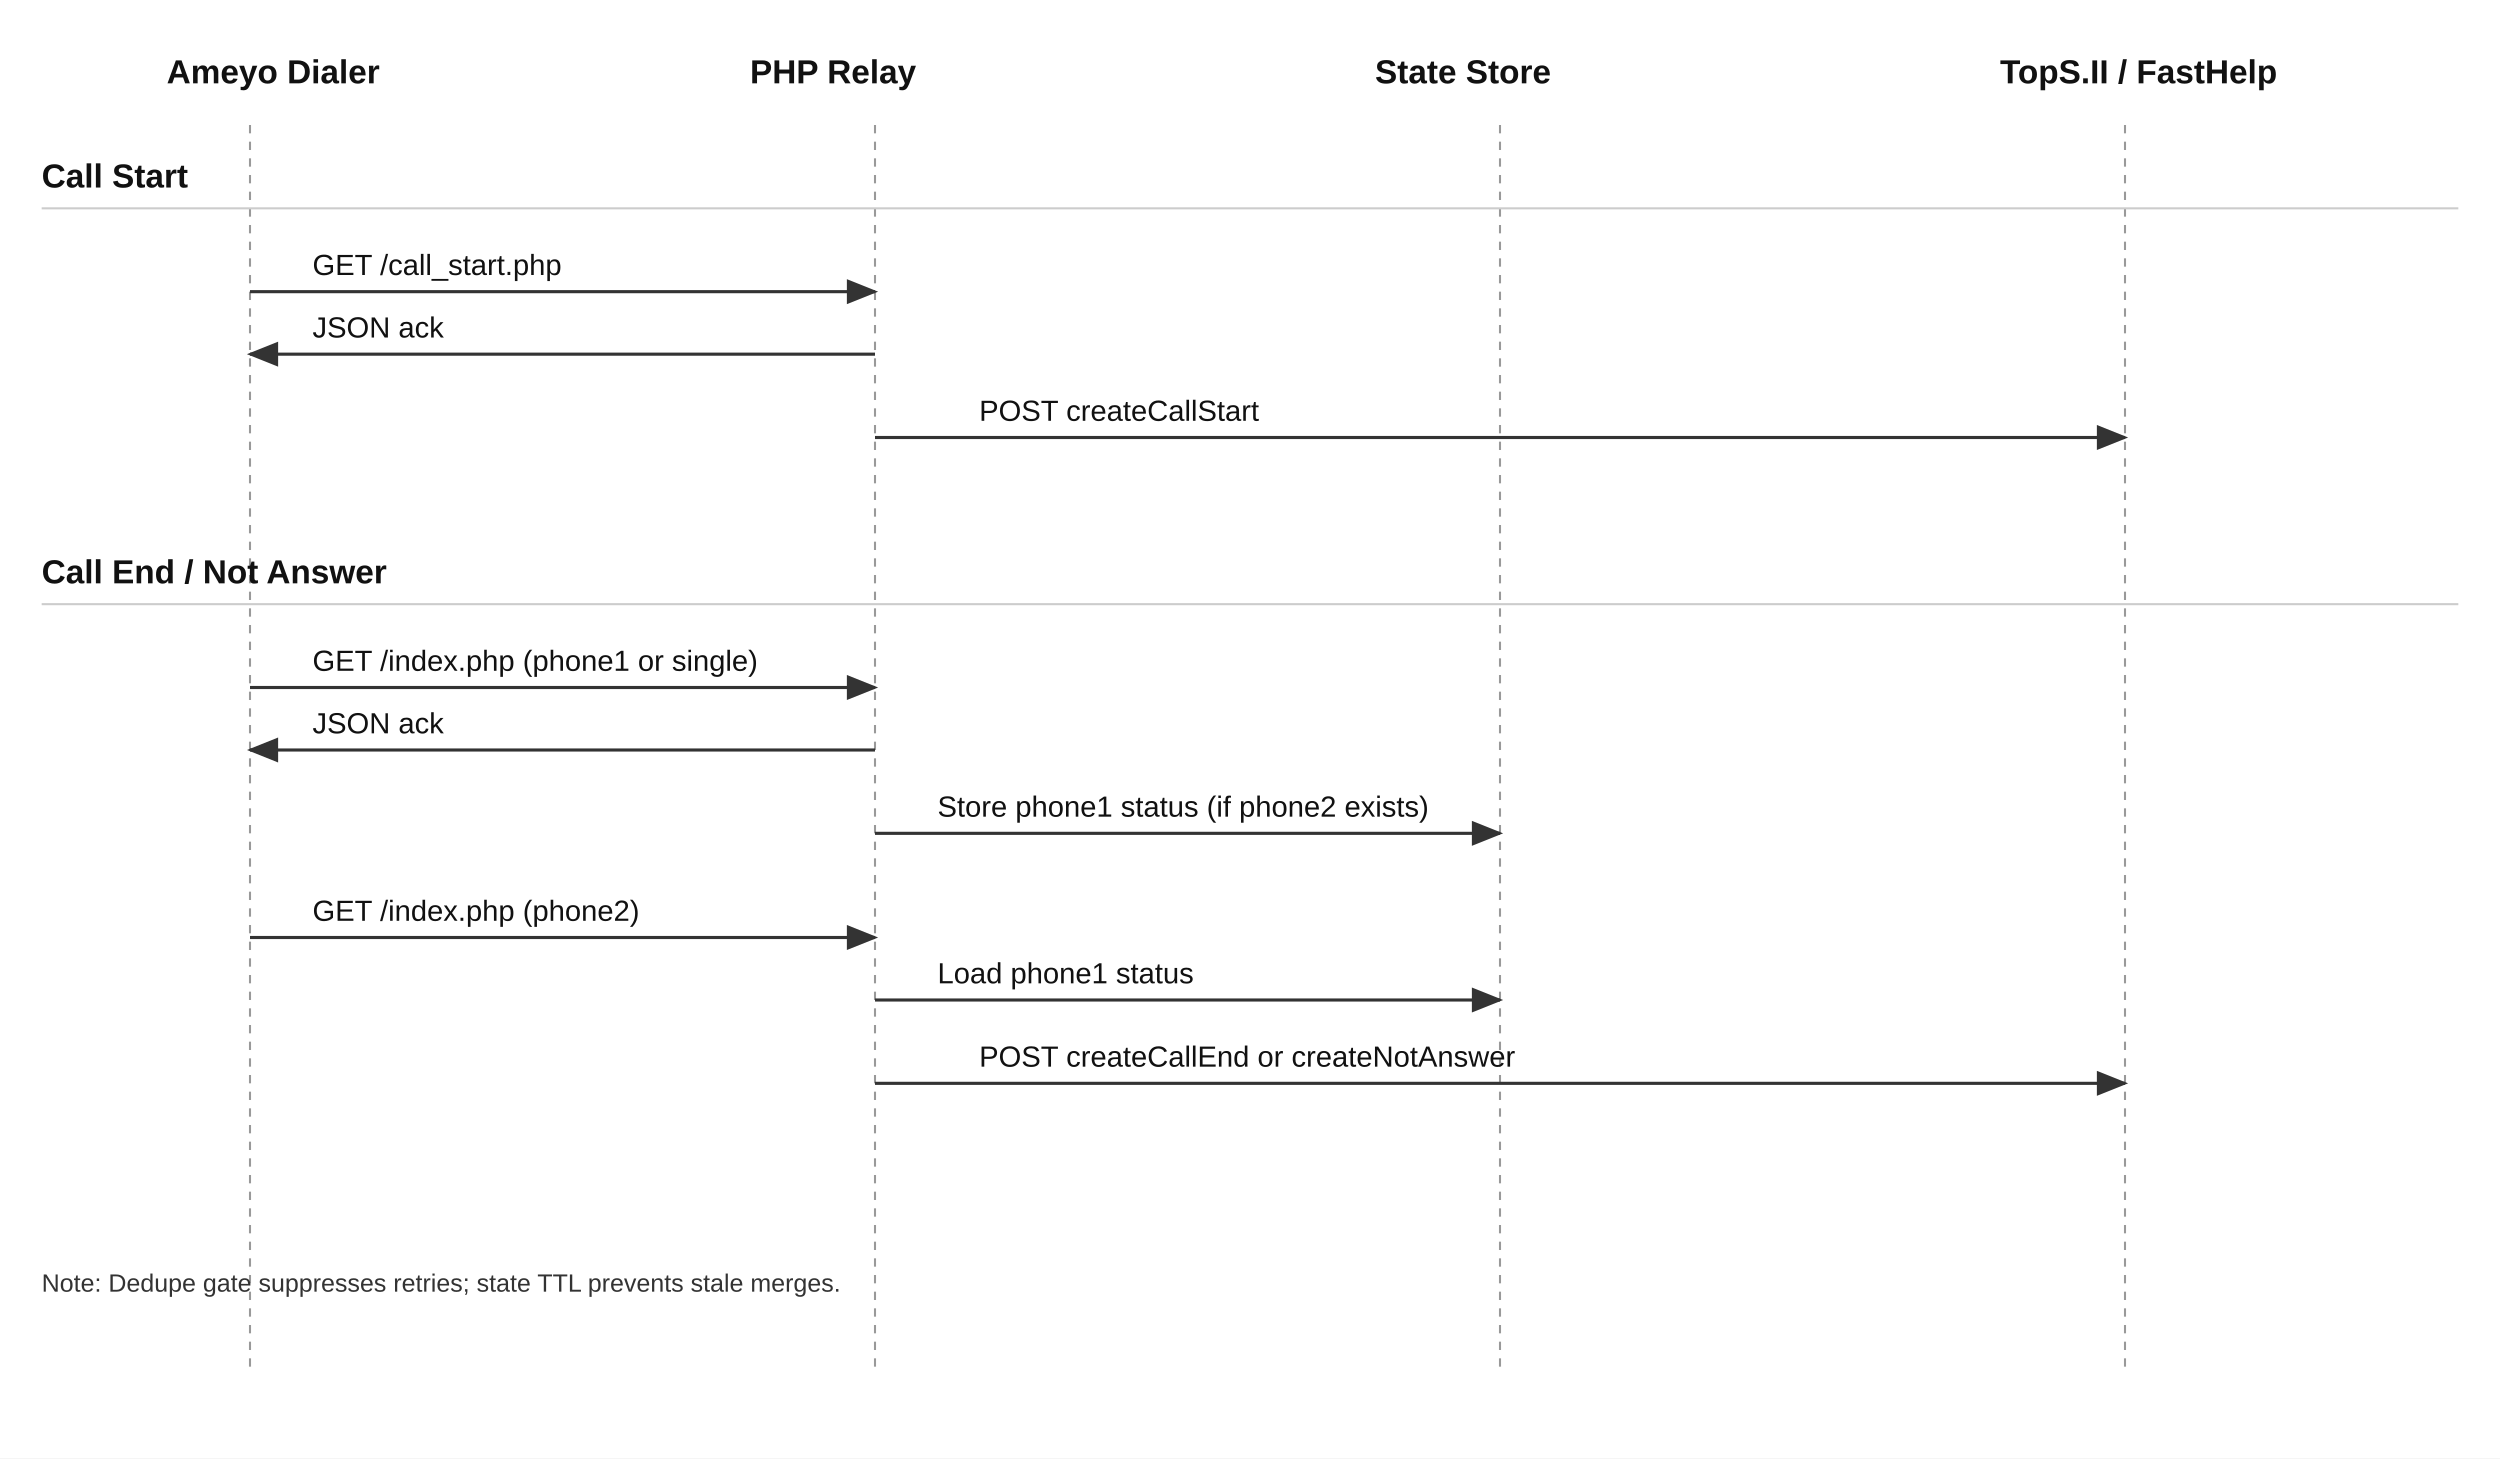
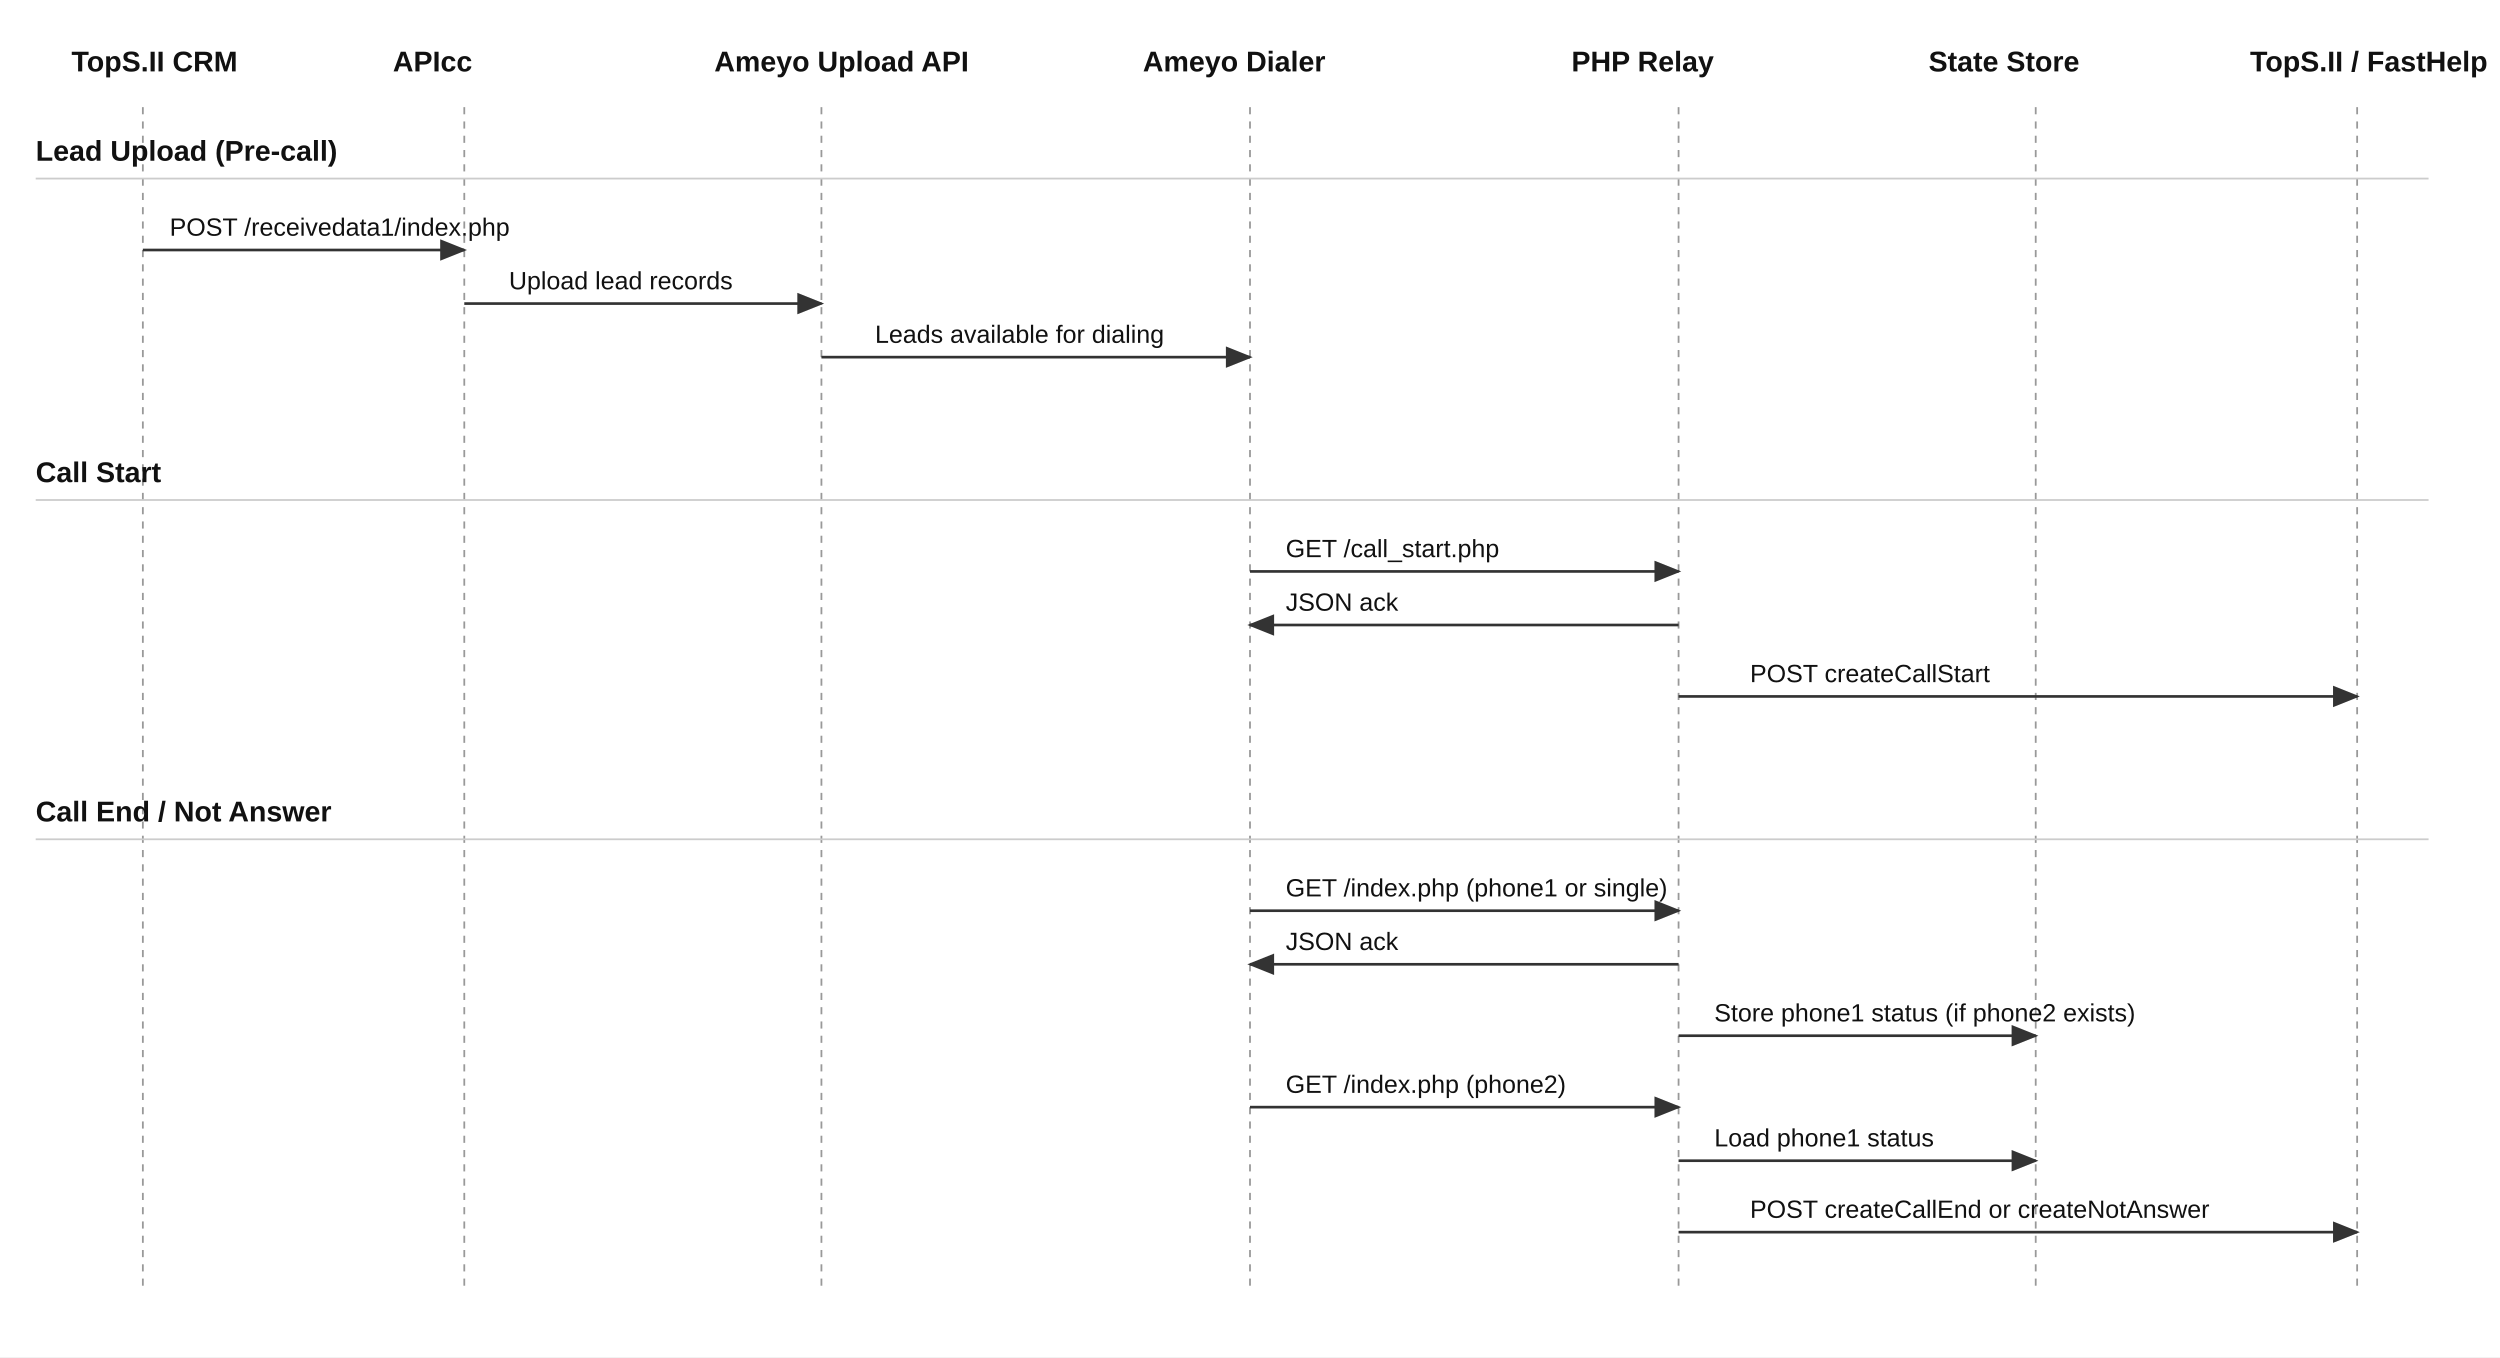
- <svg xmlns="http://www.w3.org/2000/svg" width="1200" height="700" viewBox="0 0 1200 700">
+ <svg xmlns="http://www.w3.org/2000/svg" width="1400" height="760" viewBox="0 0 1400 760">
  <defs>
    <marker id="arrow" markerWidth="10" markerHeight="8" refX="9" refY="4" orient="auto" markerUnits="strokeWidth">
      <path d="M0,0 L10,4 L0,8 Z" fill="#333333" />
    </marker>
    <style>
      .label { font: 14px Arial, sans-serif; fill: #111111; }
      .title { font: 16px Arial, sans-serif; font-weight: bold; fill: #111111; }
      .lifeline { stroke: #999999; stroke-width: 1; stroke-dasharray: 4 4; }
      .line { stroke: #333333; stroke-width: 1.5; }
      .section { stroke: #cccccc; stroke-width: 1; }
      .note { font: 12px Arial, sans-serif; fill: #333333; }
    </style>
  </defs>
-   <rect x="0" y="0" width="1200" height="700" fill="#ffffff" />
-   <text class="title" x="80" y="40">Ameyo Dialer</text>
-   <text class="title" x="360" y="40">PHP Relay</text>
-   <text class="title" x="660" y="40">State Store</text>
-   <text class="title" x="960" y="40">TopS.II / FastHelp</text>
-   <line class="lifeline" x1="120" y1="60" x2="120" y2="660" />
-   <line class="lifeline" x1="420" y1="60" x2="420" y2="660" />
-   <line class="lifeline" x1="720" y1="60" x2="720" y2="660" />
-   <line class="lifeline" x1="1020" y1="60" x2="1020" y2="660" />
-   <text class="title" x="20" y="90">Call Start</text>
-   <line class="section" x1="20" y1="100" x2="1180" y2="100" />
-   <line class="line" x1="120" y1="140" x2="420" y2="140" marker-end="url(#arrow)" />
-   <text class="label" x="150" y="132">GET /call_start.php</text>
-   <line class="line" x1="420" y1="170" x2="120" y2="170" marker-end="url(#arrow)" />
-   <text class="label" x="150" y="162">JSON ack</text>
-   <line class="line" x1="420" y1="210" x2="1020" y2="210" marker-end="url(#arrow)" />
-   <text class="label" x="470" y="202">POST createCallStart</text>
-   <text class="title" x="20" y="280">Call End / Not Answer</text>
-   <line class="section" x1="20" y1="290" x2="1180" y2="290" />
-   <line class="line" x1="120" y1="330" x2="420" y2="330" marker-end="url(#arrow)" />
-   <text class="label" x="150" y="322">GET /index.php (phone1 or single)</text>
-   <line class="line" x1="420" y1="360" x2="120" y2="360" marker-end="url(#arrow)" />
-   <text class="label" x="150" y="352">JSON ack</text>
-   <line class="line" x1="420" y1="400" x2="720" y2="400" marker-end="url(#arrow)" />
-   <text class="label" x="450" y="392">Store phone1 status (if phone2 exists)</text>
-   <line class="line" x1="120" y1="450" x2="420" y2="450" marker-end="url(#arrow)" />
-   <text class="label" x="150" y="442">GET /index.php (phone2)</text>
-   <line class="line" x1="420" y1="480" x2="720" y2="480" marker-end="url(#arrow)" />
-   <text class="label" x="450" y="472">Load phone1 status</text>
-   <line class="line" x1="420" y1="520" x2="1020" y2="520" marker-end="url(#arrow)" />
-   <text class="label" x="470" y="512">POST createCallEnd or createNotAnswer</text>
-   <text class="note" x="20" y="620">Note: Dedupe gate suppresses retries; state TTL prevents stale merges.</text>
+   <rect x="0" y="0" width="1400" height="760" fill="#ffffff" />
+   <text class="title" x="40" y="40">TopS.II CRM</text>
+   <text class="title" x="220" y="40">APIcc</text>
+   <text class="title" x="400" y="40">Ameyo Upload API</text>
+   <text class="title" x="640" y="40">Ameyo Dialer</text>
+   <text class="title" x="880" y="40">PHP Relay</text>
+   <text class="title" x="1080" y="40">State Store</text>
+   <text class="title" x="1260" y="40">TopS.II / FastHelp</text>
+   <line class="lifeline" x1="80" y1="60" x2="80" y2="720" />
+   <line class="lifeline" x1="260" y1="60" x2="260" y2="720" />
+   <line class="lifeline" x1="460" y1="60" x2="460" y2="720" />
+   <line class="lifeline" x1="700" y1="60" x2="700" y2="720" />
+   <line class="lifeline" x1="940" y1="60" x2="940" y2="720" />
+   <line class="lifeline" x1="1140" y1="60" x2="1140" y2="720" />
+   <line class="lifeline" x1="1320" y1="60" x2="1320" y2="720" />
+   <text class="title" x="20" y="90">Lead Upload (Pre-call)</text>
+   <line class="section" x1="20" y1="100" x2="1360" y2="100" />
+   <line class="line" x1="80" y1="140" x2="260" y2="140" marker-end="url(#arrow)" />
+   <text class="label" x="95" y="132">POST /receivedata1/index.php</text>
+   <line class="line" x1="260" y1="170" x2="460" y2="170" marker-end="url(#arrow)" />
+   <text class="label" x="285" y="162">Upload lead records</text>
+   <line class="line" x1="460" y1="200" x2="700" y2="200" marker-end="url(#arrow)" />
+   <text class="label" x="490" y="192">Leads available for dialing</text>
+   <text class="title" x="20" y="270">Call Start</text>
+   <line class="section" x1="20" y1="280" x2="1360" y2="280" />
+   <line class="line" x1="700" y1="320" x2="940" y2="320" marker-end="url(#arrow)" />
+   <text class="label" x="720" y="312">GET /call_start.php</text>
+   <line class="line" x1="940" y1="350" x2="700" y2="350" marker-end="url(#arrow)" />
+   <text class="label" x="720" y="342">JSON ack</text>
+   <line class="line" x1="940" y1="390" x2="1320" y2="390" marker-end="url(#arrow)" />
+   <text class="label" x="980" y="382">POST createCallStart</text>
+   <text class="title" x="20" y="460">Call End / Not Answer</text>
+   <line class="section" x1="20" y1="470" x2="1360" y2="470" />
+   <line class="line" x1="700" y1="510" x2="940" y2="510" marker-end="url(#arrow)" />
+   <text class="label" x="720" y="502">GET /index.php (phone1 or single)</text>
+   <line class="line" x1="940" y1="540" x2="700" y2="540" marker-end="url(#arrow)" />
+   <text class="label" x="720" y="532">JSON ack</text>
+   <line class="line" x1="940" y1="580" x2="1140" y2="580" marker-end="url(#arrow)" />
+   <text class="label" x="960" y="572">Store phone1 status (if phone2 exists)</text>
+   <line class="line" x1="700" y1="620" x2="940" y2="620" marker-end="url(#arrow)" />
+   <text class="label" x="720" y="612">GET /index.php (phone2)</text>
+   <line class="line" x1="940" y1="650" x2="1140" y2="650" marker-end="url(#arrow)" />
+   <text class="label" x="960" y="642">Load phone1 status</text>
+   <line class="line" x1="940" y1="690" x2="1320" y2="690" marker-end="url(#arrow)" />
+   <text class="label" x="980" y="682">POST createCallEnd or createNotAnswer</text>
</svg>
